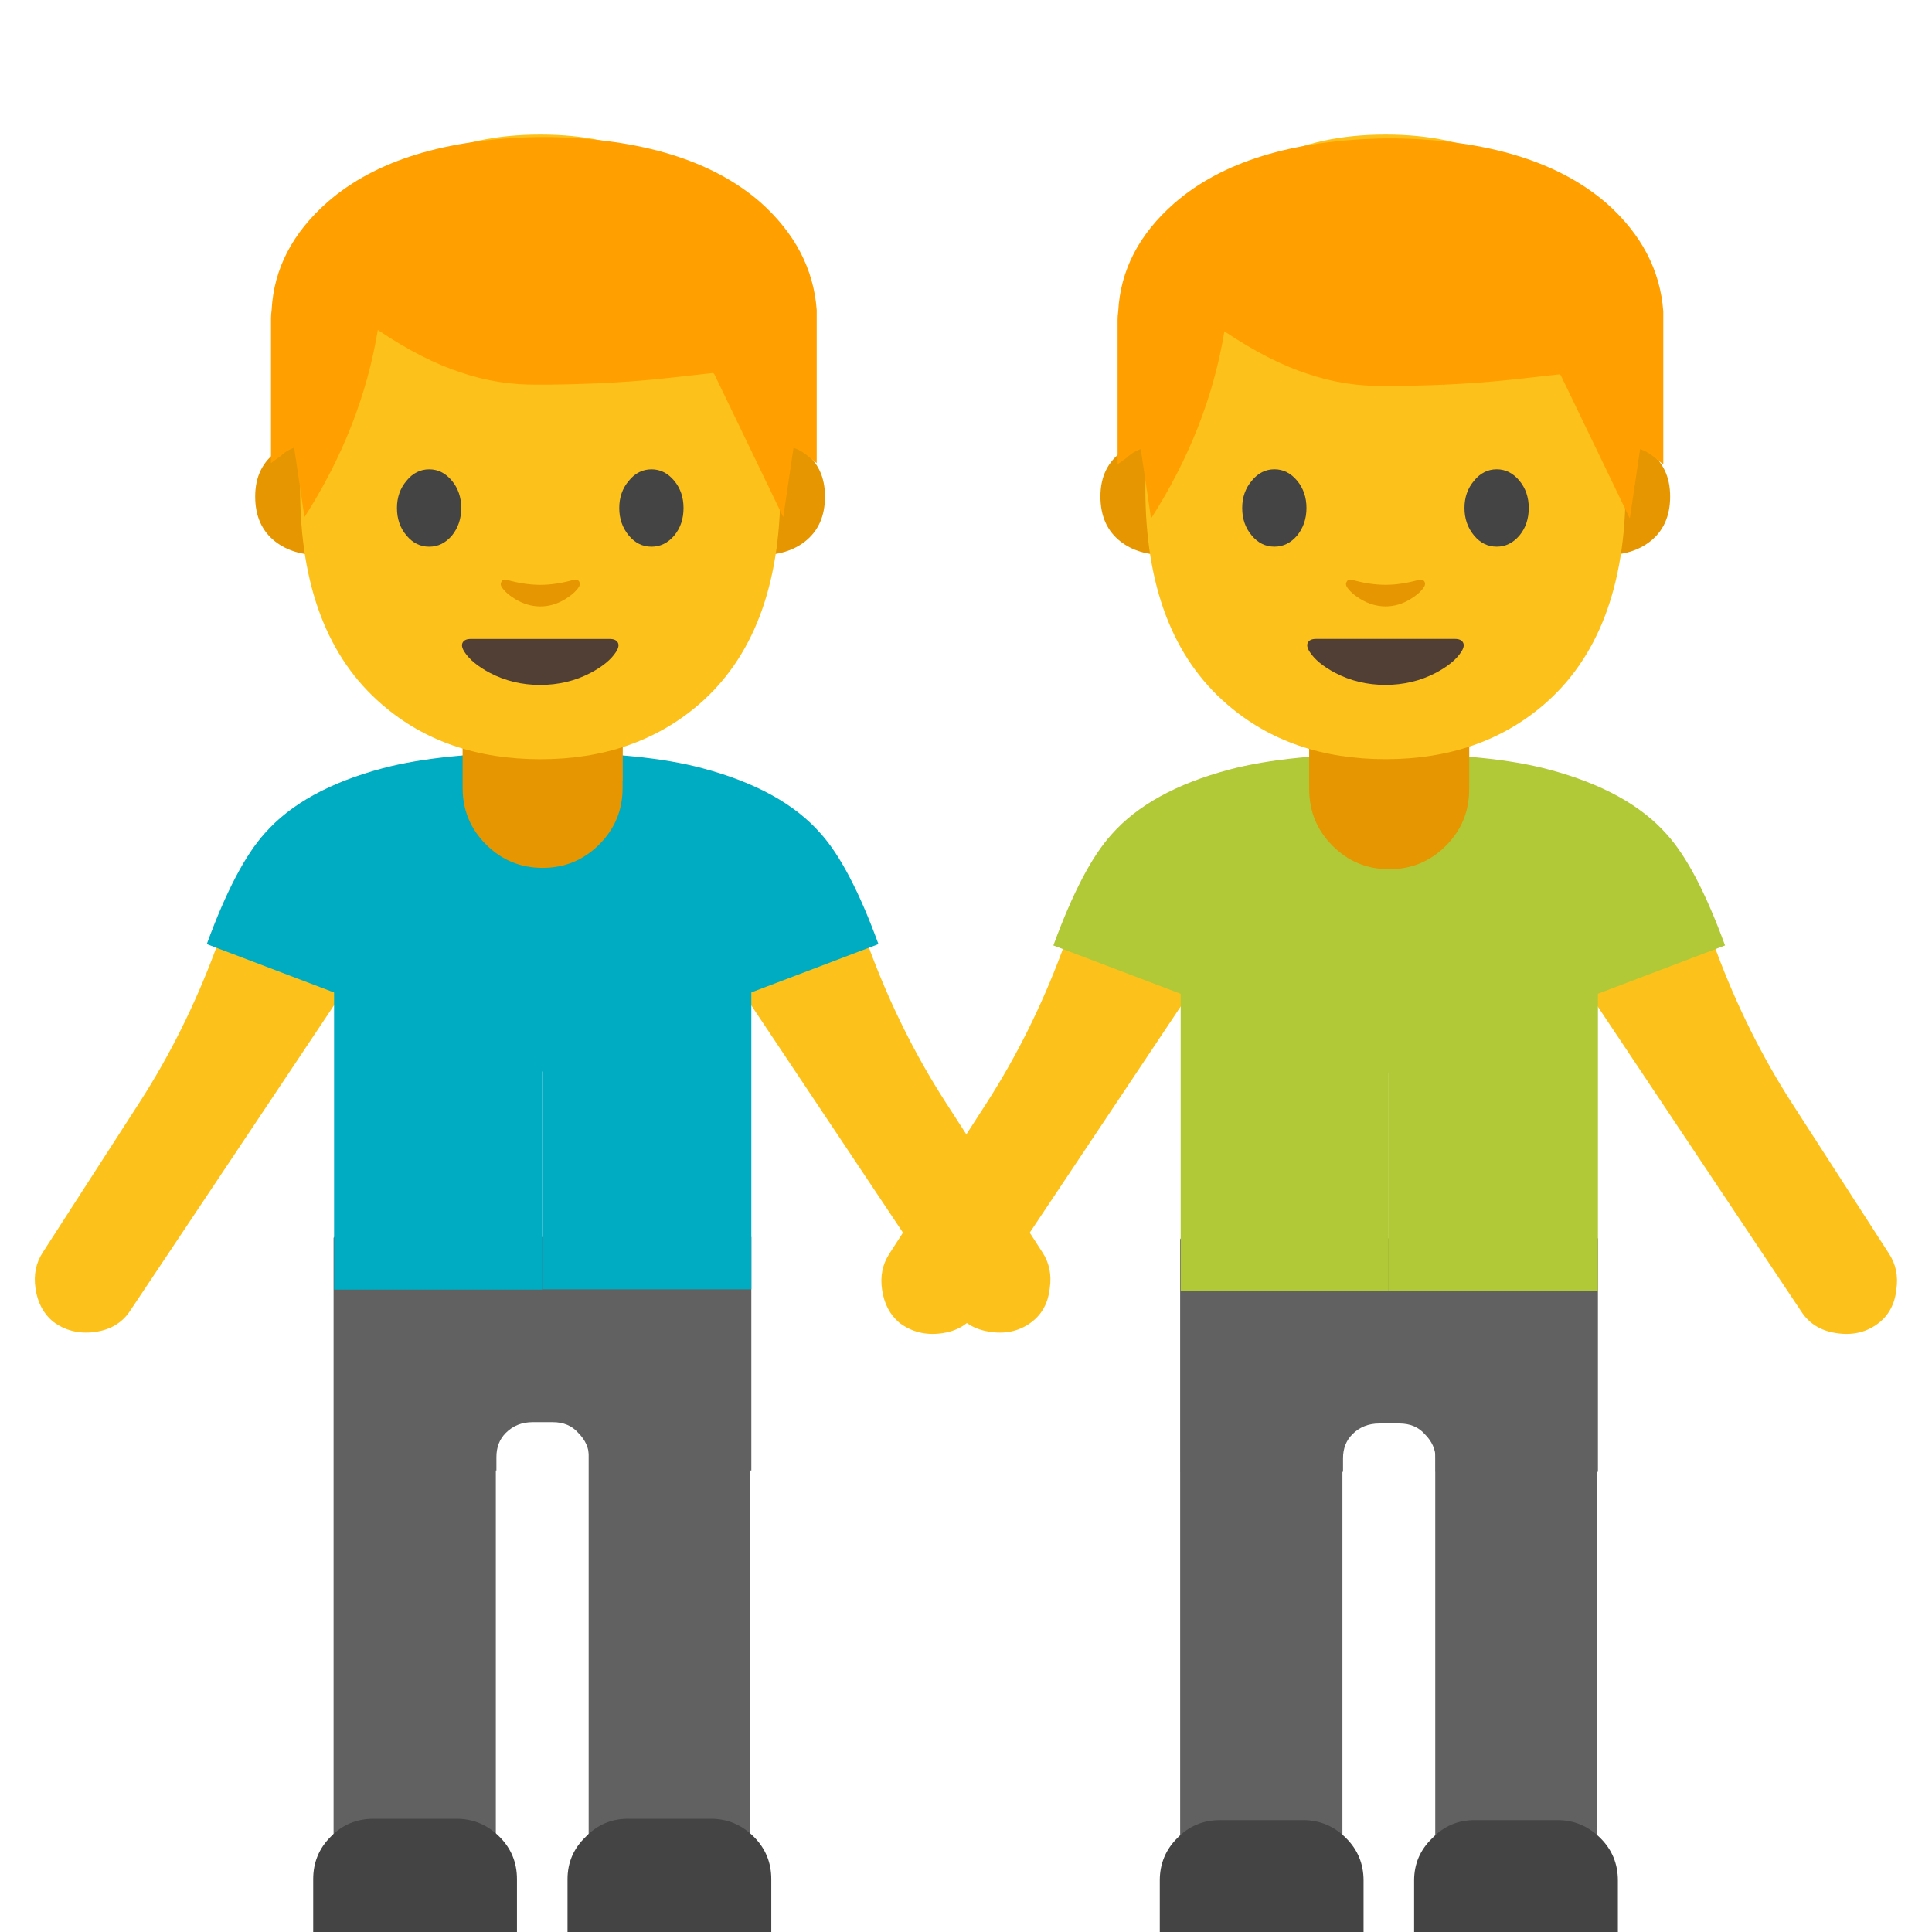
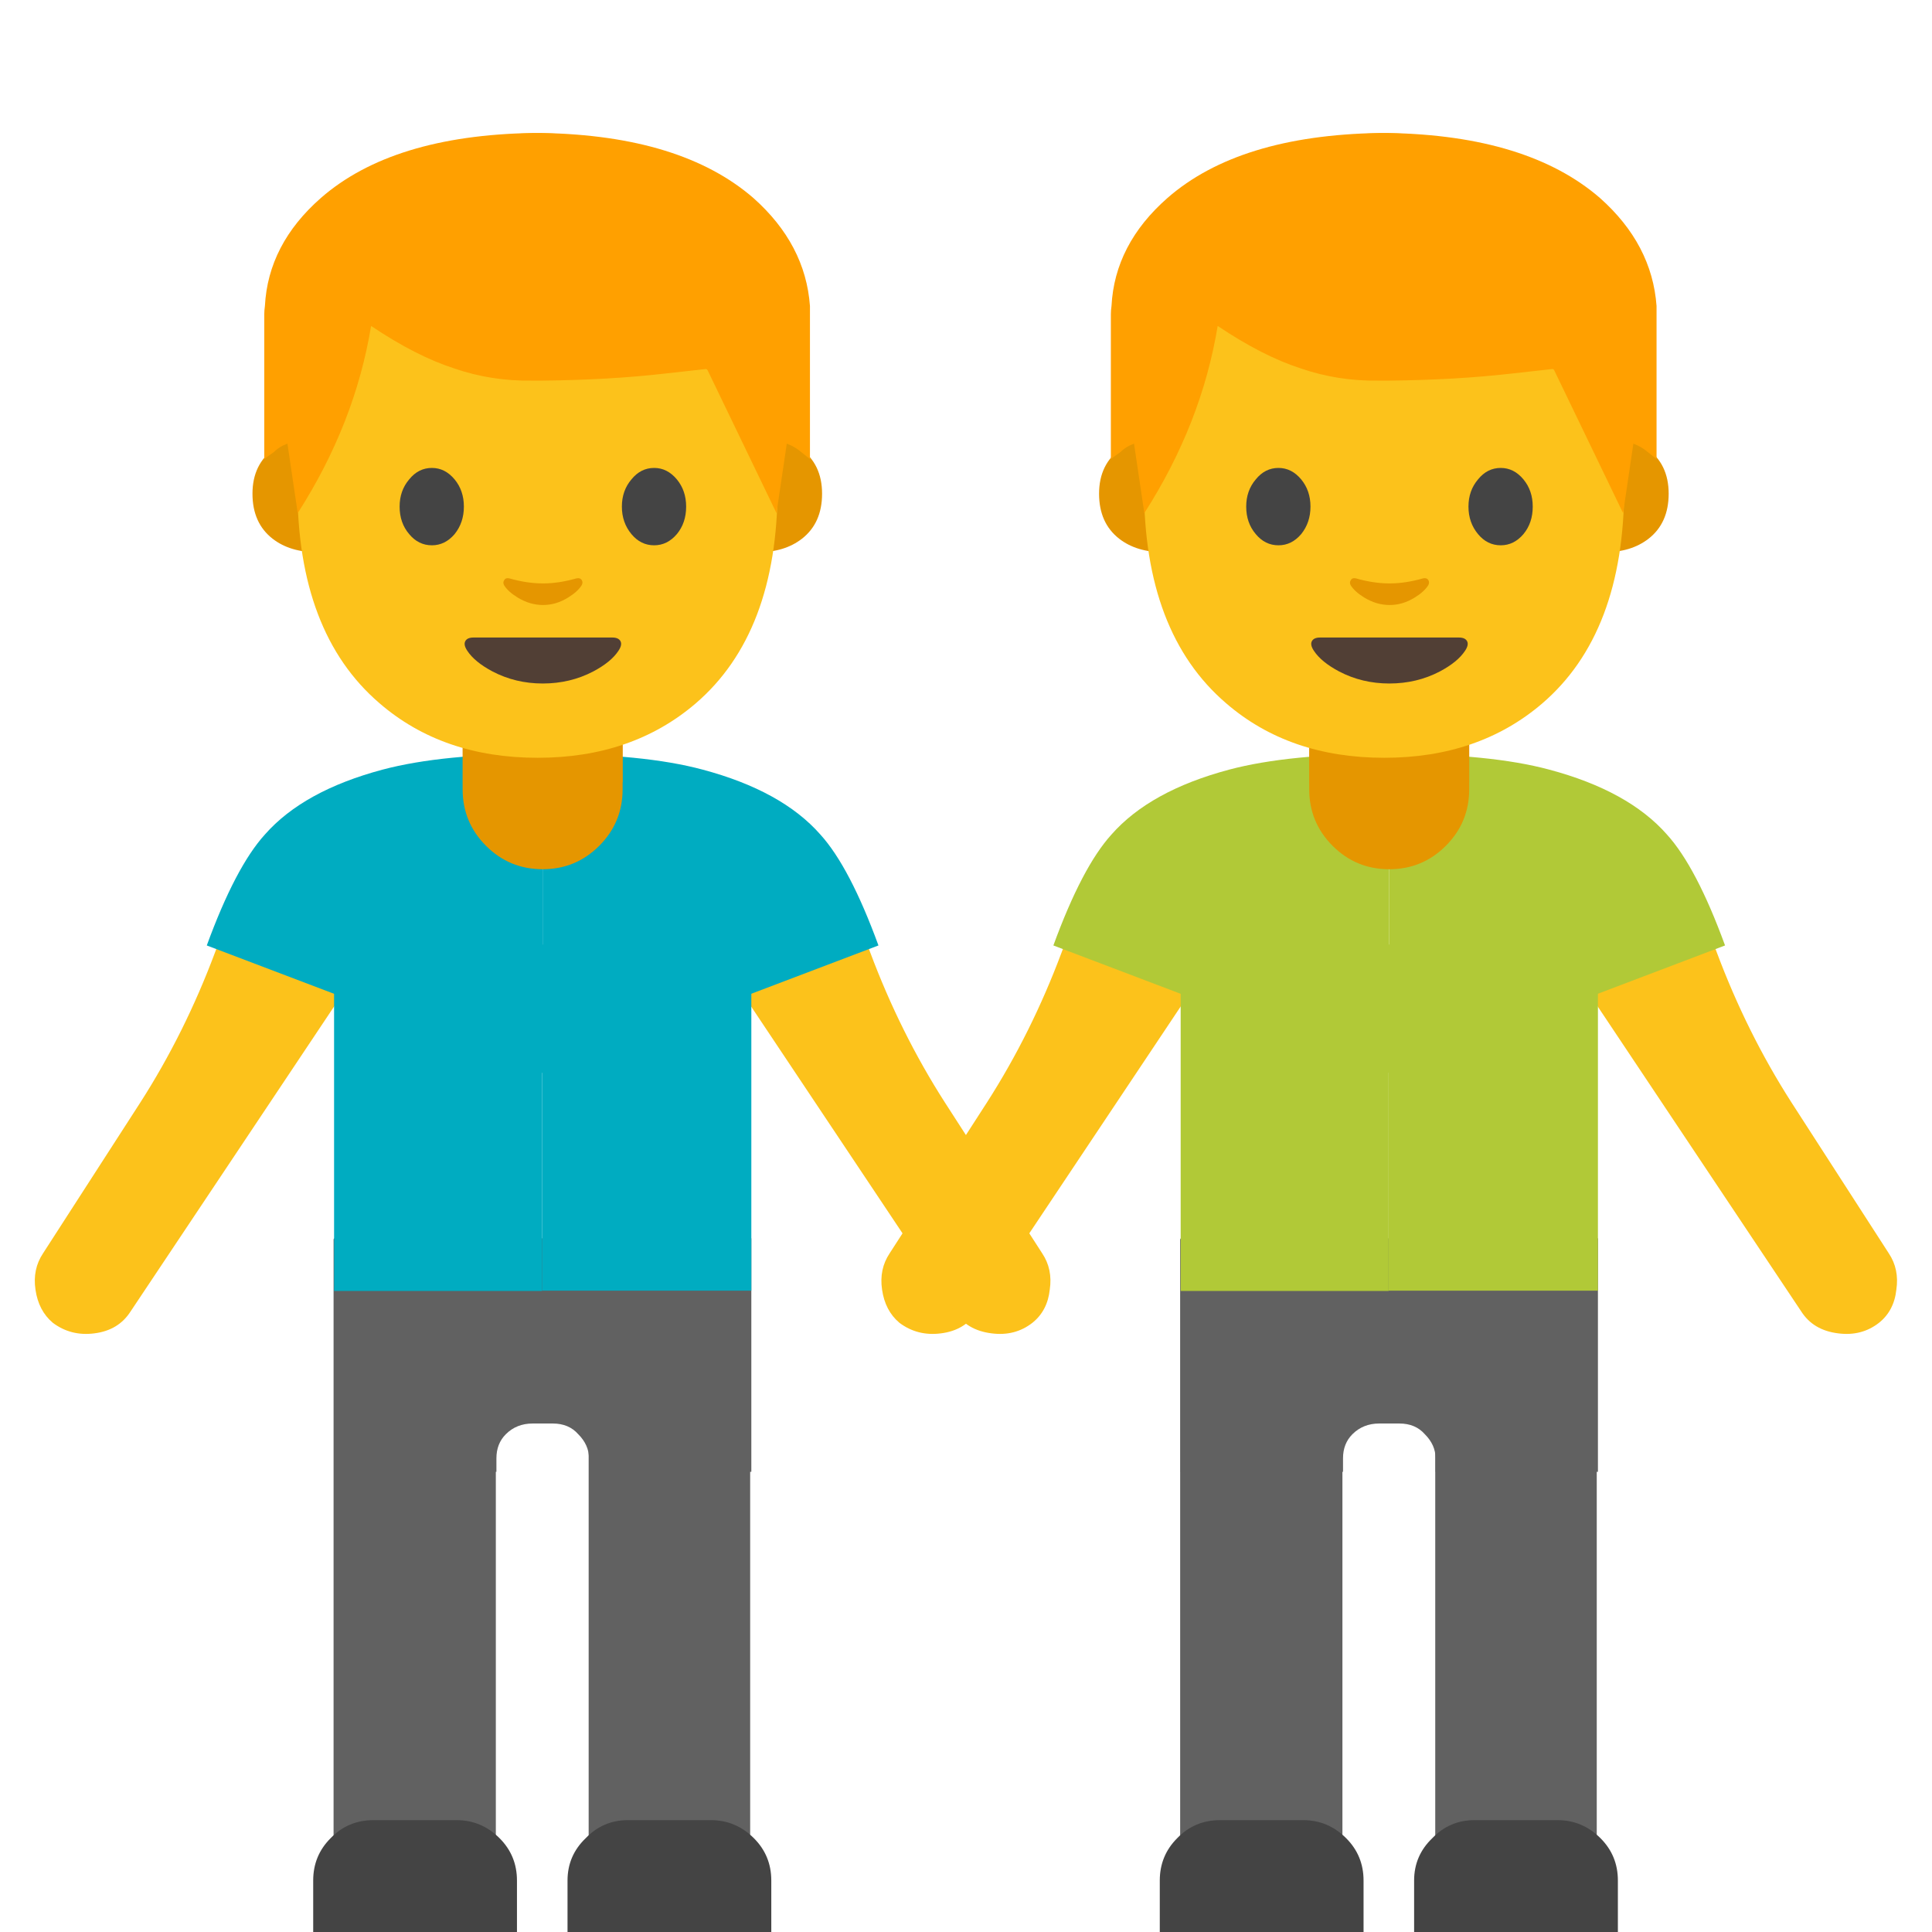
<svg xmlns="http://www.w3.org/2000/svg" xmlns:xlink="http://www.w3.org/1999/xlink" version="1.1" preserveAspectRatio="none" x="0px" y="0px" width="72px" height="72px" viewBox="0 0 72 72">
  <defs>
    <g id="Layer0_0_MEMBER_0_MEMBER_0_FILL">
      <path fill="#FCC21B" stroke="none" d=" M 24.4 63.2 L 24.7 59.1 14.9 61.25 14.25 63 Q 12.25 68.35 9.3 72.95 L 2.85 82.95 Q 2.15 84 2.35 85.35 2.55 86.75 3.5 87.55 4.7 88.45 6.25 88.25 7.85 88.05 8.65 86.8 L 24.4 63.2 Z" />
    </g>
    <g id="Layer0_0_MEMBER_0_MEMBER_1_FILL">
      <path fill="#B1C937" stroke="none" d=" M 35.95 71 L 35.95 49.85 Q 29.3 49.85 25.35 50.9 20.1 52.3 17.55 55.2 15.6 57.35 13.7 62.55 L 35.95 71 Z" />
    </g>
    <g id="Layer0_0_MEMBER_1_MEMBER_0_FILL">
      <path fill="#FCC21B" stroke="none" d=" M 57 61.25 L 47.2 59.1 47.5 63.2 63.25 86.8 Q 64.05 88.05 65.7 88.25 67.25 88.45 68.4 87.55 69.4 86.75 69.55 85.35 69.75 84 69.05 82.95 L 62.6 72.95 Q 59.65 68.35 57.65 63 L 57 61.25 Z" />
    </g>
    <g id="Layer0_0_MEMBER_1_MEMBER_1_FILL">
      <path fill="#B1C937" stroke="none" d=" M 35.95 49.85 L 35.95 71 58.2 62.55 Q 56.3 57.35 54.35 55.2 51.8 52.3 46.55 50.9 42.65 49.85 35.95 49.85 Z" />
    </g>
    <g id="Layer0_0_MEMBER_2_FILL">
      <path fill="#616161" stroke="none" d=" M 32.85 81.95 L 22.1 81.95 22.1 127.65 32.85 127.65 32.85 81.95 Z" />
    </g>
    <g id="Layer0_0_MEMBER_3_FILL">
      <path fill="#444444" stroke="none" d=" M 34.25 128 L 34.25 124.5 Q 34.25 122.85 33.1 121.7 31.9 120.5 30.25 120.5 L 24.75 120.5 Q 23.05 120.5 21.9 121.7 20.75 122.85 20.75 124.5 L 20.75 128 34.25 128 Z" />
    </g>
    <g id="Layer0_0_MEMBER_4_FILL">
      <path fill="#616161" stroke="none" d=" M 49.7 81.9 L 39 81.9 39 127.65 49.7 127.65 49.7 81.9 Z" />
    </g>
    <g id="Layer0_0_MEMBER_5_FILL">
      <path fill="#444444" stroke="none" d=" M 47.1 120.5 L 41.6 120.5 Q 39.95 120.5 38.8 121.7 37.6 122.85 37.6 124.5 L 37.6 128 51.1 128 51.1 124.5 Q 51.1 122.85 49.95 121.7 48.75 120.5 47.1 120.5 Z" />
    </g>
    <g id="Layer0_0_MEMBER_6_FILL">
      <path fill="#E59600" stroke="none" d=" M 35.95 57.5 Q 38.15 57.5 39.7 55.95 41.25 54.4 41.25 52.2 L 41.25 47.7 30.65 47.7 30.65 52.2 Q 30.65 54.4 32.2 55.95 33.75 57.5 35.95 57.5 Z" />
    </g>
    <g id="Layer0_0_MEMBER_7_FILL">
      <path fill="#E59600" stroke="none" d=" M 18.05 29.4 Q 19.05 29.6 20.2 29.6 22.1 29.6 23.2 29.1 L 23.2 26.2 Q 23.2 25.6 22.85 25.15 22.45 24.65 21.9 24.65 L 18.55 24.65 Q 18 24.65 17.6 25.15 17.25 25.65 17.25 26.25 L 17.25 29.15 18.05 29.4 Z" />
    </g>
    <g id="Layer0_0_MEMBER_8_FILL">
      <path fill="#616161" stroke="none" d=" M 28 46.1 L 12.45 46.1 12.45 54.8 18.5 54.8 18.5 54.3 Q 18.5 53.75 18.85 53.4 19.25 53 19.85 53 L 20.6 53 Q 21.2 53 21.55 53.4 21.95 53.8 21.95 54.3 L 21.95 54.8 28 54.8 28 46.1 Z" />
    </g>
    <g id="Layer0_0_MEMBER_9_FILL">
      <path fill="#B1C937" stroke="none" d=" M 28 48.05 L 28 35.15 20.2 35.15 20.2 48.05 28 48.05 Z" />
    </g>
    <g id="Layer0_0_MEMBER_10_FILL">
      <path fill="#B1C937" stroke="none" d=" M 12.45 35.1 L 12.45 46.05 20.2 46.05 20.2 35.1 12.45 35.1 Z" />
    </g>
    <g id="Layer0_0_MEMBER_11_MEMBER_0_MEMBER_0_FILL">
      <path fill="#E59600" stroke="none" d=" M 106.9 66.05 L 103.3 66.05 103.3 86.35 Q 108.05 86.35 111.15 83.95 114.75 81.15 114.75 75.9 114.75 70.6 110.85 67.8 L 106.9 66.05 Z" />
    </g>
    <g id="Layer0_0_MEMBER_11_MEMBER_0_MEMBER_1_FILL">
      <path fill="#E59600" stroke="none" d=" M 24.7 66.05 L 21.05 66.05 17.15 67.8 Q 13.2 70.6 13.2 75.9 13.2 81.15 16.8 83.95 19.9 86.35 24.7 86.35 L 24.7 66.05 Z" />
    </g>
    <g id="Layer0_0_MEMBER_11_MEMBER_1_FILL">
      <path fill="#FCC21B" stroke="none" d=" M 106.75 73.8 Q 106.75 43.35 98.1 28.35 87.85 10.6 64 10.6 40.1 10.6 29.85 28.35 21.2 43.35 21.2 73.8 21.2 99.7 35.8 112.25 47.05 122 64 122 80.8 122 92.1 112.35 106.75 99.8 106.75 73.8 Z" />
    </g>
    <g id="Layer0_0_MEMBER_11_MEMBER_2_FILL">
      <path fill="#444444" stroke="none" d=" M 40.15 72.35 Q 38.45 74.35 38.45 77.2 38.45 80.1 40.15 82.1 41.8 84.1 44.2 84.1 46.55 84.1 48.25 82.1 49.9 80.05 49.9 77.2 49.9 74.35 48.25 72.35 46.55 70.3 44.2 70.3 41.8 70.3 40.15 72.35 Z" />
    </g>
    <g id="Layer0_0_MEMBER_11_MEMBER_3_FILL">
      <path fill="#444444" stroke="none" d=" M 87.85 72.35 Q 86.15 70.3 83.8 70.3 81.4 70.3 79.75 72.35 78.05 74.35 78.05 77.2 78.05 80.05 79.75 82.1 81.4 84.1 83.8 84.1 86.15 84.1 87.85 82.1 89.5 80.1 89.5 77.2 89.5 74.35 87.85 72.35 Z" />
    </g>
    <g id="Layer0_0_MEMBER_11_MEMBER_4_FILL">
      <path fill="#513F35" stroke="none" d=" M 63.95 108.75 Q 68.85 108.75 72.95 106.6 76.15 104.9 77.45 102.9 78.15 101.85 77.8 101.2 77.45 100.55 76.35 100.55 L 51.6 100.55 Q 50.5 100.55 50.15 101.2 49.8 101.85 50.5 102.9 51.8 104.9 55 106.6 59.1 108.75 63.95 108.75 Z" />
    </g>
    <g id="Layer0_0_MEMBER_11_MEMBER_5_FILL">
      <path fill="#E59600" stroke="none" d=" M 58 90 Q 57.35 89.85 57.1 90.3 56.8 90.7 57.05 91.2 57.75 92.35 59.45 93.4 61.65 94.75 64 94.75 66.35 94.75 68.5 93.4 70.2 92.35 70.9 91.2 71.15 90.7 70.9 90.3 70.6 89.85 69.95 90 66.8 90.9 64 90.9 61.15 90.9 58 90 Z" />
    </g>
    <g id="Layer0_0_MEMBER_11_MEMBER_6_FILL">
      <path fill="#FFA000" stroke="none" d=" M 57.2 19.2 Q 56.85 14.4 52.8 10.8 47.2 5.95 36.4 5.75 L 35.6 5.75 Q 24.75 5.95 19.2 10.8 15.1 14.4 14.85 19.2 14.8 19.55 14.8 19.85 L 14.8 31.1 Q 15.05 30.9 15.55 30.55 15.85 30.25 16.25 30.05 L 16.6 29.9 17.4 35.3 Q 21.85 28.35 23.1 20.75 26.6 23.1 29.55 24.05 32.45 25.05 35.6 25 L 36.4 25 Q 41.6 24.95 45.95 24.45 L 49.1 24.1 Q 49.2 24.1 49.25 24.2 L 54.6 35.3 55.4 29.9 55.75 30.05 Q 56.15 30.25 56.45 30.5 56.95 30.9 57.2 31.1 L 57.2 19.85 Q 57.2 19.55 57.2 19.2 Z" />
    </g>
    <g id="Layer0_1_MEMBER_0_MEMBER_0_FILL">
      <path fill="#FCC21B" stroke="none" d=" M 24.4 63.2 L 24.7 59.1 14.9 61.25 14.25 63 Q 12.25 68.35 9.3 72.95 L 2.85 82.95 Q 2.15 84 2.35 85.35 2.55 86.75 3.5 87.55 4.7 88.45 6.25 88.25 7.85 88.05 8.65 86.8 L 24.4 63.2 Z" />
    </g>
    <g id="Layer0_1_MEMBER_0_MEMBER_1_FILL">
      <path fill="#00ACC1" stroke="none" d=" M 35.95 71 L 35.95 49.85 Q 29.3 49.85 25.35 50.9 20.1 52.3 17.55 55.2 15.6 57.35 13.7 62.55 L 35.95 71 Z" />
    </g>
    <g id="Layer0_1_MEMBER_1_MEMBER_0_FILL">
      <path fill="#FCC21B" stroke="none" d=" M 57 61.25 L 47.2 59.1 47.5 63.2 63.25 86.8 Q 64.05 88.05 65.7 88.25 67.25 88.45 68.4 87.55 69.4 86.75 69.55 85.35 69.75 84 69.05 82.95 L 62.6 72.95 Q 59.65 68.35 57.65 63 L 57 61.25 Z" />
    </g>
    <g id="Layer0_1_MEMBER_1_MEMBER_1_FILL">
      <path fill="#00ACC1" stroke="none" d=" M 35.95 49.85 L 35.95 71 58.2 62.55 Q 56.3 57.35 54.35 55.2 51.8 52.3 46.55 50.9 42.65 49.85 35.95 49.85 Z" />
    </g>
    <g id="Layer0_1_MEMBER_2_FILL">
      <path fill="#616161" stroke="none" d=" M 32.85 81.95 L 22.1 81.95 22.1 127.65 32.85 127.65 32.85 81.95 Z" />
    </g>
    <g id="Layer0_1_MEMBER_3_FILL">
      <path fill="#444444" stroke="none" d=" M 34.25 128 L 34.25 124.5 Q 34.25 122.85 33.1 121.7 31.9 120.5 30.25 120.5 L 24.75 120.5 Q 23.05 120.5 21.9 121.7 20.75 122.85 20.75 124.5 L 20.75 128 34.25 128 Z" />
    </g>
    <g id="Layer0_1_MEMBER_4_FILL">
      <path fill="#616161" stroke="none" d=" M 49.7 81.9 L 39 81.9 39 127.65 49.7 127.65 49.7 81.9 Z" />
    </g>
    <g id="Layer0_1_MEMBER_5_FILL">
      <path fill="#444444" stroke="none" d=" M 47.1 120.5 L 41.6 120.5 Q 39.95 120.5 38.8 121.7 37.6 122.85 37.6 124.5 L 37.6 128 51.1 128 51.1 124.5 Q 51.1 122.85 49.95 121.7 48.75 120.5 47.1 120.5 Z" />
    </g>
    <g id="Layer0_1_MEMBER_6_FILL">
      <path fill="#E59600" stroke="none" d=" M 35.95 57.5 Q 38.15 57.5 39.7 55.95 41.25 54.4 41.25 52.2 L 41.25 47.7 30.65 47.7 30.65 52.2 Q 30.65 54.4 32.2 55.95 33.75 57.5 35.95 57.5 Z" />
    </g>
    <g id="Layer0_1_MEMBER_7_FILL">
      <path fill="#E59600" stroke="none" d=" M 18.05 29.4 Q 19.05 29.6 20.2 29.6 22.1 29.6 23.2 29.1 L 23.2 26.2 Q 23.2 25.6 22.85 25.15 22.45 24.65 21.9 24.65 L 18.55 24.65 Q 18 24.65 17.6 25.15 17.25 25.65 17.25 26.25 L 17.25 29.15 18.05 29.4 Z" />
    </g>
    <g id="Layer0_1_MEMBER_8_FILL">
      <path fill="#616161" stroke="none" d=" M 28 46.1 L 12.45 46.1 12.45 54.8 18.5 54.8 18.5 54.3 Q 18.5 53.75 18.85 53.4 19.25 53 19.85 53 L 20.6 53 Q 21.2 53 21.55 53.4 21.95 53.8 21.95 54.3 L 21.95 54.8 28 54.8 28 46.1 Z" />
    </g>
    <g id="Layer0_1_MEMBER_9_FILL">
      <path fill="#00ACC1" stroke="none" d=" M 28 48.05 L 28 35.15 20.2 35.15 20.2 48.05 28 48.05 Z" />
    </g>
    <g id="Layer0_1_MEMBER_10_FILL">
      <path fill="#00ACC1" stroke="none" d=" M 12.45 35.1 L 12.45 46.05 20.2 46.05 20.2 35.1 12.45 35.1 Z" />
    </g>
    <g id="Layer0_1_MEMBER_11_MEMBER_0_MEMBER_0_FILL">
      <path fill="#E59600" stroke="none" d=" M 106.9 66.05 L 103.3 66.05 103.3 86.35 Q 108.05 86.35 111.15 83.95 114.75 81.15 114.75 75.9 114.75 70.6 110.85 67.8 L 106.9 66.05 Z" />
    </g>
    <g id="Layer0_1_MEMBER_11_MEMBER_0_MEMBER_1_FILL">
      <path fill="#E59600" stroke="none" d=" M 24.7 66.05 L 21.05 66.05 17.15 67.8 Q 13.2 70.6 13.2 75.9 13.2 81.15 16.8 83.95 19.9 86.35 24.7 86.35 L 24.7 66.05 Z" />
    </g>
    <g id="Layer0_1_MEMBER_11_MEMBER_1_FILL">
      <path fill="#FCC21B" stroke="none" d=" M 106.75 73.8 Q 106.75 43.35 98.1 28.35 87.85 10.6 64 10.6 40.1 10.6 29.85 28.35 21.2 43.35 21.2 73.8 21.2 99.7 35.8 112.25 47.05 122 64 122 80.8 122 92.1 112.35 106.75 99.8 106.75 73.8 Z" />
    </g>
    <g id="Layer0_1_MEMBER_11_MEMBER_2_FILL">
      <path fill="#444444" stroke="none" d=" M 40.15 72.35 Q 38.45 74.35 38.45 77.2 38.45 80.1 40.15 82.1 41.8 84.1 44.2 84.1 46.55 84.1 48.25 82.1 49.9 80.05 49.9 77.2 49.9 74.35 48.25 72.35 46.55 70.3 44.2 70.3 41.8 70.3 40.15 72.35 Z" />
    </g>
    <g id="Layer0_1_MEMBER_11_MEMBER_3_FILL">
      <path fill="#444444" stroke="none" d=" M 87.85 72.35 Q 86.15 70.3 83.8 70.3 81.4 70.3 79.75 72.35 78.05 74.35 78.05 77.2 78.05 80.05 79.75 82.1 81.4 84.1 83.8 84.1 86.15 84.1 87.85 82.1 89.5 80.1 89.5 77.2 89.5 74.35 87.85 72.35 Z" />
    </g>
    <g id="Layer0_1_MEMBER_11_MEMBER_4_FILL">
      <path fill="#513F35" stroke="none" d=" M 63.95 108.75 Q 68.85 108.75 72.95 106.6 76.15 104.9 77.45 102.9 78.15 101.85 77.8 101.2 77.45 100.55 76.35 100.55 L 51.6 100.55 Q 50.5 100.55 50.15 101.2 49.8 101.85 50.5 102.9 51.8 104.9 55 106.6 59.1 108.75 63.95 108.75 Z" />
    </g>
    <g id="Layer0_1_MEMBER_11_MEMBER_5_FILL">
      <path fill="#E59600" stroke="none" d=" M 58 90 Q 57.35 89.85 57.1 90.3 56.8 90.7 57.05 91.2 57.75 92.35 59.45 93.4 61.65 94.75 64 94.75 66.35 94.75 68.5 93.4 70.2 92.35 70.9 91.2 71.15 90.7 70.9 90.3 70.6 89.85 69.95 90 66.8 90.9 64 90.9 61.15 90.9 58 90 Z" />
    </g>
    <g id="Layer0_1_MEMBER_11_MEMBER_6_FILL">
      <path fill="#FFA000" stroke="none" d=" M 57.2 19.2 Q 56.85 14.4 52.8 10.8 47.2 5.95 36.4 5.75 L 35.6 5.75 Q 24.75 5.95 19.2 10.8 15.1 14.4 14.85 19.2 14.8 19.55 14.8 19.85 L 14.8 31.1 Q 15.05 30.9 15.55 30.55 15.85 30.25 16.25 30.05 L 16.6 29.9 17.4 35.3 Q 21.85 28.35 23.1 20.75 26.6 23.1 29.55 24.05 32.45 25.05 35.6 25 L 36.4 25 Q 41.6 24.95 45.95 24.45 L 49.1 24.1 Q 49.2 24.1 49.25 24.2 L 54.6 35.3 55.4 29.9 55.75 30.05 Q 56.15 30.25 56.45 30.5 56.95 30.9 57.2 31.1 L 57.2 19.85 Q 57.2 19.55 57.2 19.2 Z" />
    </g>
  </defs>
  <g id="Layer_1">
    <g transform="matrix( 0.5625, 0, 0, 0.5625, 31.55,0.05) ">
      <use xlink:href="#Layer0_0_MEMBER_0_MEMBER_0_FILL" />
    </g>
    <g transform="matrix( 0.5625, 0, 0, 0.5625, 31.55,0.05) ">
      <use xlink:href="#Layer0_0_MEMBER_0_MEMBER_1_FILL" />
    </g>
    <g transform="matrix( 0.5625, 0, 0, 0.5625, 31.55,0.05) ">
      <use xlink:href="#Layer0_0_MEMBER_1_MEMBER_0_FILL" />
    </g>
    <g transform="matrix( 0.5625, 0, 0, 0.5625, 31.55,0.05) ">
      <use xlink:href="#Layer0_0_MEMBER_1_MEMBER_1_FILL" />
    </g>
    <g transform="matrix( 0.5625, 0, 0, 0.563446, 31.55,0) ">
      <use xlink:href="#Layer0_0_MEMBER_2_FILL" />
    </g>
    <g transform="matrix( 0.5625, 0, 0, 0.5625, 31.55,0.05) ">
      <use xlink:href="#Layer0_0_MEMBER_3_FILL" />
    </g>
    <g transform="matrix( 0.5625, 0, 0, 0.5625, 31.55,0.1) ">
      <use xlink:href="#Layer0_0_MEMBER_4_FILL" />
    </g>
    <g transform="matrix( 0.5625, 0, 0, 0.5625, 31.55,0.05) ">
      <use xlink:href="#Layer0_0_MEMBER_5_FILL" />
    </g>
    <g transform="matrix( 0.5625, 0, 0, 0.5625, 31.55,0.05) ">
      <use xlink:href="#Layer0_0_MEMBER_6_FILL" />
    </g>
    <g transform="matrix( 1, 0, 0, 1, 31.55,0.05) ">
      <use xlink:href="#Layer0_0_MEMBER_7_FILL" />
    </g>
    <g transform="matrix( 1, 0, 0, 1, 31.55,0.05) ">
      <use xlink:href="#Layer0_0_MEMBER_8_FILL" />
    </g>
    <g transform="matrix( 1, 0, 0, 1, 31.55,0.05) ">
      <use xlink:href="#Layer0_0_MEMBER_9_FILL" />
    </g>
    <g transform="matrix( 1, 0, 0, 1.182648, 31.55,-6.35) ">
      <use xlink:href="#Layer0_0_MEMBER_10_FILL" />
    </g>
-     <g transform="matrix( 0.2090759, 0, 0, 0.208847, 38.25,2.65) ">
+     <g transform="matrix( 0.2090302, 0, 0, 0.2088013, 38.2,2.55) ">
      <use xlink:href="#Layer0_0_MEMBER_11_MEMBER_0_MEMBER_0_FILL" />
    </g>
-     <g transform="matrix( 0.2090759, 0, 0, 0.208847, 38.25,2.65) ">
+     <g transform="matrix( 0.2090302, 0, 0, 0.2088013, 38.2,2.55) ">
      <use xlink:href="#Layer0_0_MEMBER_11_MEMBER_0_MEMBER_1_FILL" />
    </g>
-     <g transform="matrix( 0.2091827, 0, 0, 0.2089539, 38.25,2.8) ">
+     <g transform="matrix( 0.2091675, 0, 0, 0.2089386, 38.2,2.75) ">
      <use xlink:href="#Layer0_0_MEMBER_11_MEMBER_1_FILL" />
    </g>
-     <g transform="matrix( 0.2091827, 0, 0, 0.2089539, 38.25,2.8) ">
+     <g transform="matrix( 0.2091675, 0, 0, 0.2089386, 38.4,2.75) ">
      <use xlink:href="#Layer0_0_MEMBER_11_MEMBER_2_FILL" />
    </g>
-     <g transform="matrix( 0.2091827, 0, 0, 0.2089539, 38.25,2.8) ">
+     <g transform="matrix( 0.2091675, 0, 0, 0.2089386, 38.4,2.75) ">
      <use xlink:href="#Layer0_0_MEMBER_11_MEMBER_3_FILL" />
    </g>
-     <g transform="matrix( 0.2091827, 0, 0, 0.2089539, 38.25,2.8) ">
+     <g transform="matrix( 0.2091675, 0, 0, 0.2089386, 38.4,2.75) ">
      <use xlink:href="#Layer0_0_MEMBER_11_MEMBER_4_FILL" />
    </g>
-     <g transform="matrix( 0.2091827, 0, 0, 0.2089539, 38.25,2.8) ">
+     <g transform="matrix( 0.2091675, 0, 0, 0.2089386, 38.4,2.75) ">
      <use xlink:href="#Layer0_0_MEMBER_11_MEMBER_5_FILL" />
    </g>
-     <g transform="matrix( 0.4796448, 0, 0, 0.4793854, 34.55,2.4) ">
+     <g transform="matrix( 0.4796295, 0, 0, 0.4793701, 34.3,2.2) ">
      <use xlink:href="#Layer0_0_MEMBER_11_MEMBER_6_FILL" />
    </g>
-     <g transform="matrix( 0.5625, 0, 0, 0.5625, 0,0) ">
+     <g transform="matrix( 0.5625, 0, 0, 0.5625, 0,0.05) ">
      <use xlink:href="#Layer0_1_MEMBER_0_MEMBER_0_FILL" />
    </g>
-     <g transform="matrix( 0.5625, 0, 0, 0.5625, 0,0) ">
+     <g transform="matrix( 0.5625, 0, 0, 0.5625, 0,0.05) ">
      <use xlink:href="#Layer0_1_MEMBER_0_MEMBER_1_FILL" />
    </g>
-     <g transform="matrix( 0.5625, 0, 0, 0.5625, 0,0) ">
+     <g transform="matrix( 0.5625, 0, 0, 0.5625, 0,0.05) ">
      <use xlink:href="#Layer0_1_MEMBER_1_MEMBER_0_FILL" />
    </g>
-     <g transform="matrix( 0.5625, 0, 0, 0.5625, 0,0) ">
+     <g transform="matrix( 0.5625, 0, 0, 0.5625, 0,0.05) ">
      <use xlink:href="#Layer0_1_MEMBER_1_MEMBER_1_FILL" />
    </g>
-     <g transform="matrix( 0.5625, 0, 0, 0.563446, 0,-0.05) ">
+     <g transform="matrix( 0.5625, 0, 0, 0.563446, 0,0) ">
      <use xlink:href="#Layer0_1_MEMBER_2_FILL" />
    </g>
-     <g transform="matrix( 0.5625, 0, 0, 0.5625, 0,0) ">
+     <g transform="matrix( 0.5625, 0, 0, 0.5625, 0,0.05) ">
      <use xlink:href="#Layer0_1_MEMBER_3_FILL" />
    </g>
-     <g transform="matrix( 0.5625, 0, 0, 0.5625, 0,0.05) ">
+     <g transform="matrix( 0.5625, 0, 0, 0.5625, 0,0.1) ">
      <use xlink:href="#Layer0_1_MEMBER_4_FILL" />
    </g>
-     <g transform="matrix( 0.5625, 0, 0, 0.5625, 0,0) ">
+     <g transform="matrix( 0.5625, 0, 0, 0.5625, 0,0.05) ">
      <use xlink:href="#Layer0_1_MEMBER_5_FILL" />
    </g>
-     <g transform="matrix( 0.5625, 0, 0, 0.5625, 0,0) ">
+     <g transform="matrix( 0.5625, 0, 0, 0.5625, 0,0.05) ">
      <use xlink:href="#Layer0_1_MEMBER_6_FILL" />
    </g>
-     <g transform="matrix( 1, 0, 0, 1, 0,0) ">
+     <g transform="matrix( 1, 0, 0, 1, 0,0.05) ">
      <use xlink:href="#Layer0_1_MEMBER_7_FILL" />
    </g>
-     <g transform="matrix( 1, 0, 0, 1, 0,0) ">
+     <g transform="matrix( 1, 0, 0, 1, 0,0.05) ">
      <use xlink:href="#Layer0_1_MEMBER_8_FILL" />
    </g>
-     <g transform="matrix( 1, 0, 0, 1, 0,0) ">
+     <g transform="matrix( 1, 0, 0, 1, 0,0.05) ">
      <use xlink:href="#Layer0_1_MEMBER_9_FILL" />
    </g>
-     <g transform="matrix( 1, 0, 0, 1.182648, 0,-6.4) ">
+     <g transform="matrix( 1, 0, 0, 1.182648, 0,-6.35) ">
      <use xlink:href="#Layer0_1_MEMBER_10_FILL" />
    </g>
-     <g transform="matrix( 0.2091064, 0, 0, 0.2088776, 6.75,2.65) ">
+     <g transform="matrix( 0.2090302, 0, 0, 0.2088013, 6.65,2.55) ">
      <use xlink:href="#Layer0_1_MEMBER_11_MEMBER_0_MEMBER_0_FILL" />
    </g>
-     <g transform="matrix( 0.2091064, 0, 0, 0.2088776, 6.75,2.65) ">
+     <g transform="matrix( 0.2090302, 0, 0, 0.2088013, 6.65,2.55) ">
      <use xlink:href="#Layer0_1_MEMBER_11_MEMBER_0_MEMBER_1_FILL" />
    </g>
-     <g transform="matrix( 0.209198, 0, 0, 0.2089691, 6.75,2.8) ">
+     <g transform="matrix( 0.2091675, 0, 0, 0.2089386, 6.65,2.75) ">
      <use xlink:href="#Layer0_1_MEMBER_11_MEMBER_1_FILL" />
    </g>
-     <g transform="matrix( 0.209198, 0, 0, 0.2089691, 6.75,2.8) ">
+     <g transform="matrix( 0.2091675, 0, 0, 0.2089386, 6.85,2.75) ">
      <use xlink:href="#Layer0_1_MEMBER_11_MEMBER_2_FILL" />
    </g>
-     <g transform="matrix( 0.209198, 0, 0, 0.2089691, 6.75,2.8) ">
+     <g transform="matrix( 0.2091675, 0, 0, 0.2089386, 6.85,2.75) ">
      <use xlink:href="#Layer0_1_MEMBER_11_MEMBER_3_FILL" />
    </g>
-     <g transform="matrix( 0.209198, 0, 0, 0.2089691, 6.75,2.8) ">
+     <g transform="matrix( 0.2091675, 0, 0, 0.2089386, 6.85,2.75) ">
      <use xlink:href="#Layer0_1_MEMBER_11_MEMBER_4_FILL" />
    </g>
-     <g transform="matrix( 0.209198, 0, 0, 0.2089691, 6.75,2.8) ">
+     <g transform="matrix( 0.2091675, 0, 0, 0.2089386, 6.85,2.75) ">
      <use xlink:href="#Layer0_1_MEMBER_11_MEMBER_5_FILL" />
    </g>
-     <g transform="matrix( 0.47966, 0, 0, 0.4794006, 3,2.35) ">
+     <g transform="matrix( 0.4796295, 0, 0, 0.4793701, 2.75,2.2) ">
      <use xlink:href="#Layer0_1_MEMBER_11_MEMBER_6_FILL" />
    </g>
  </g>
</svg>
